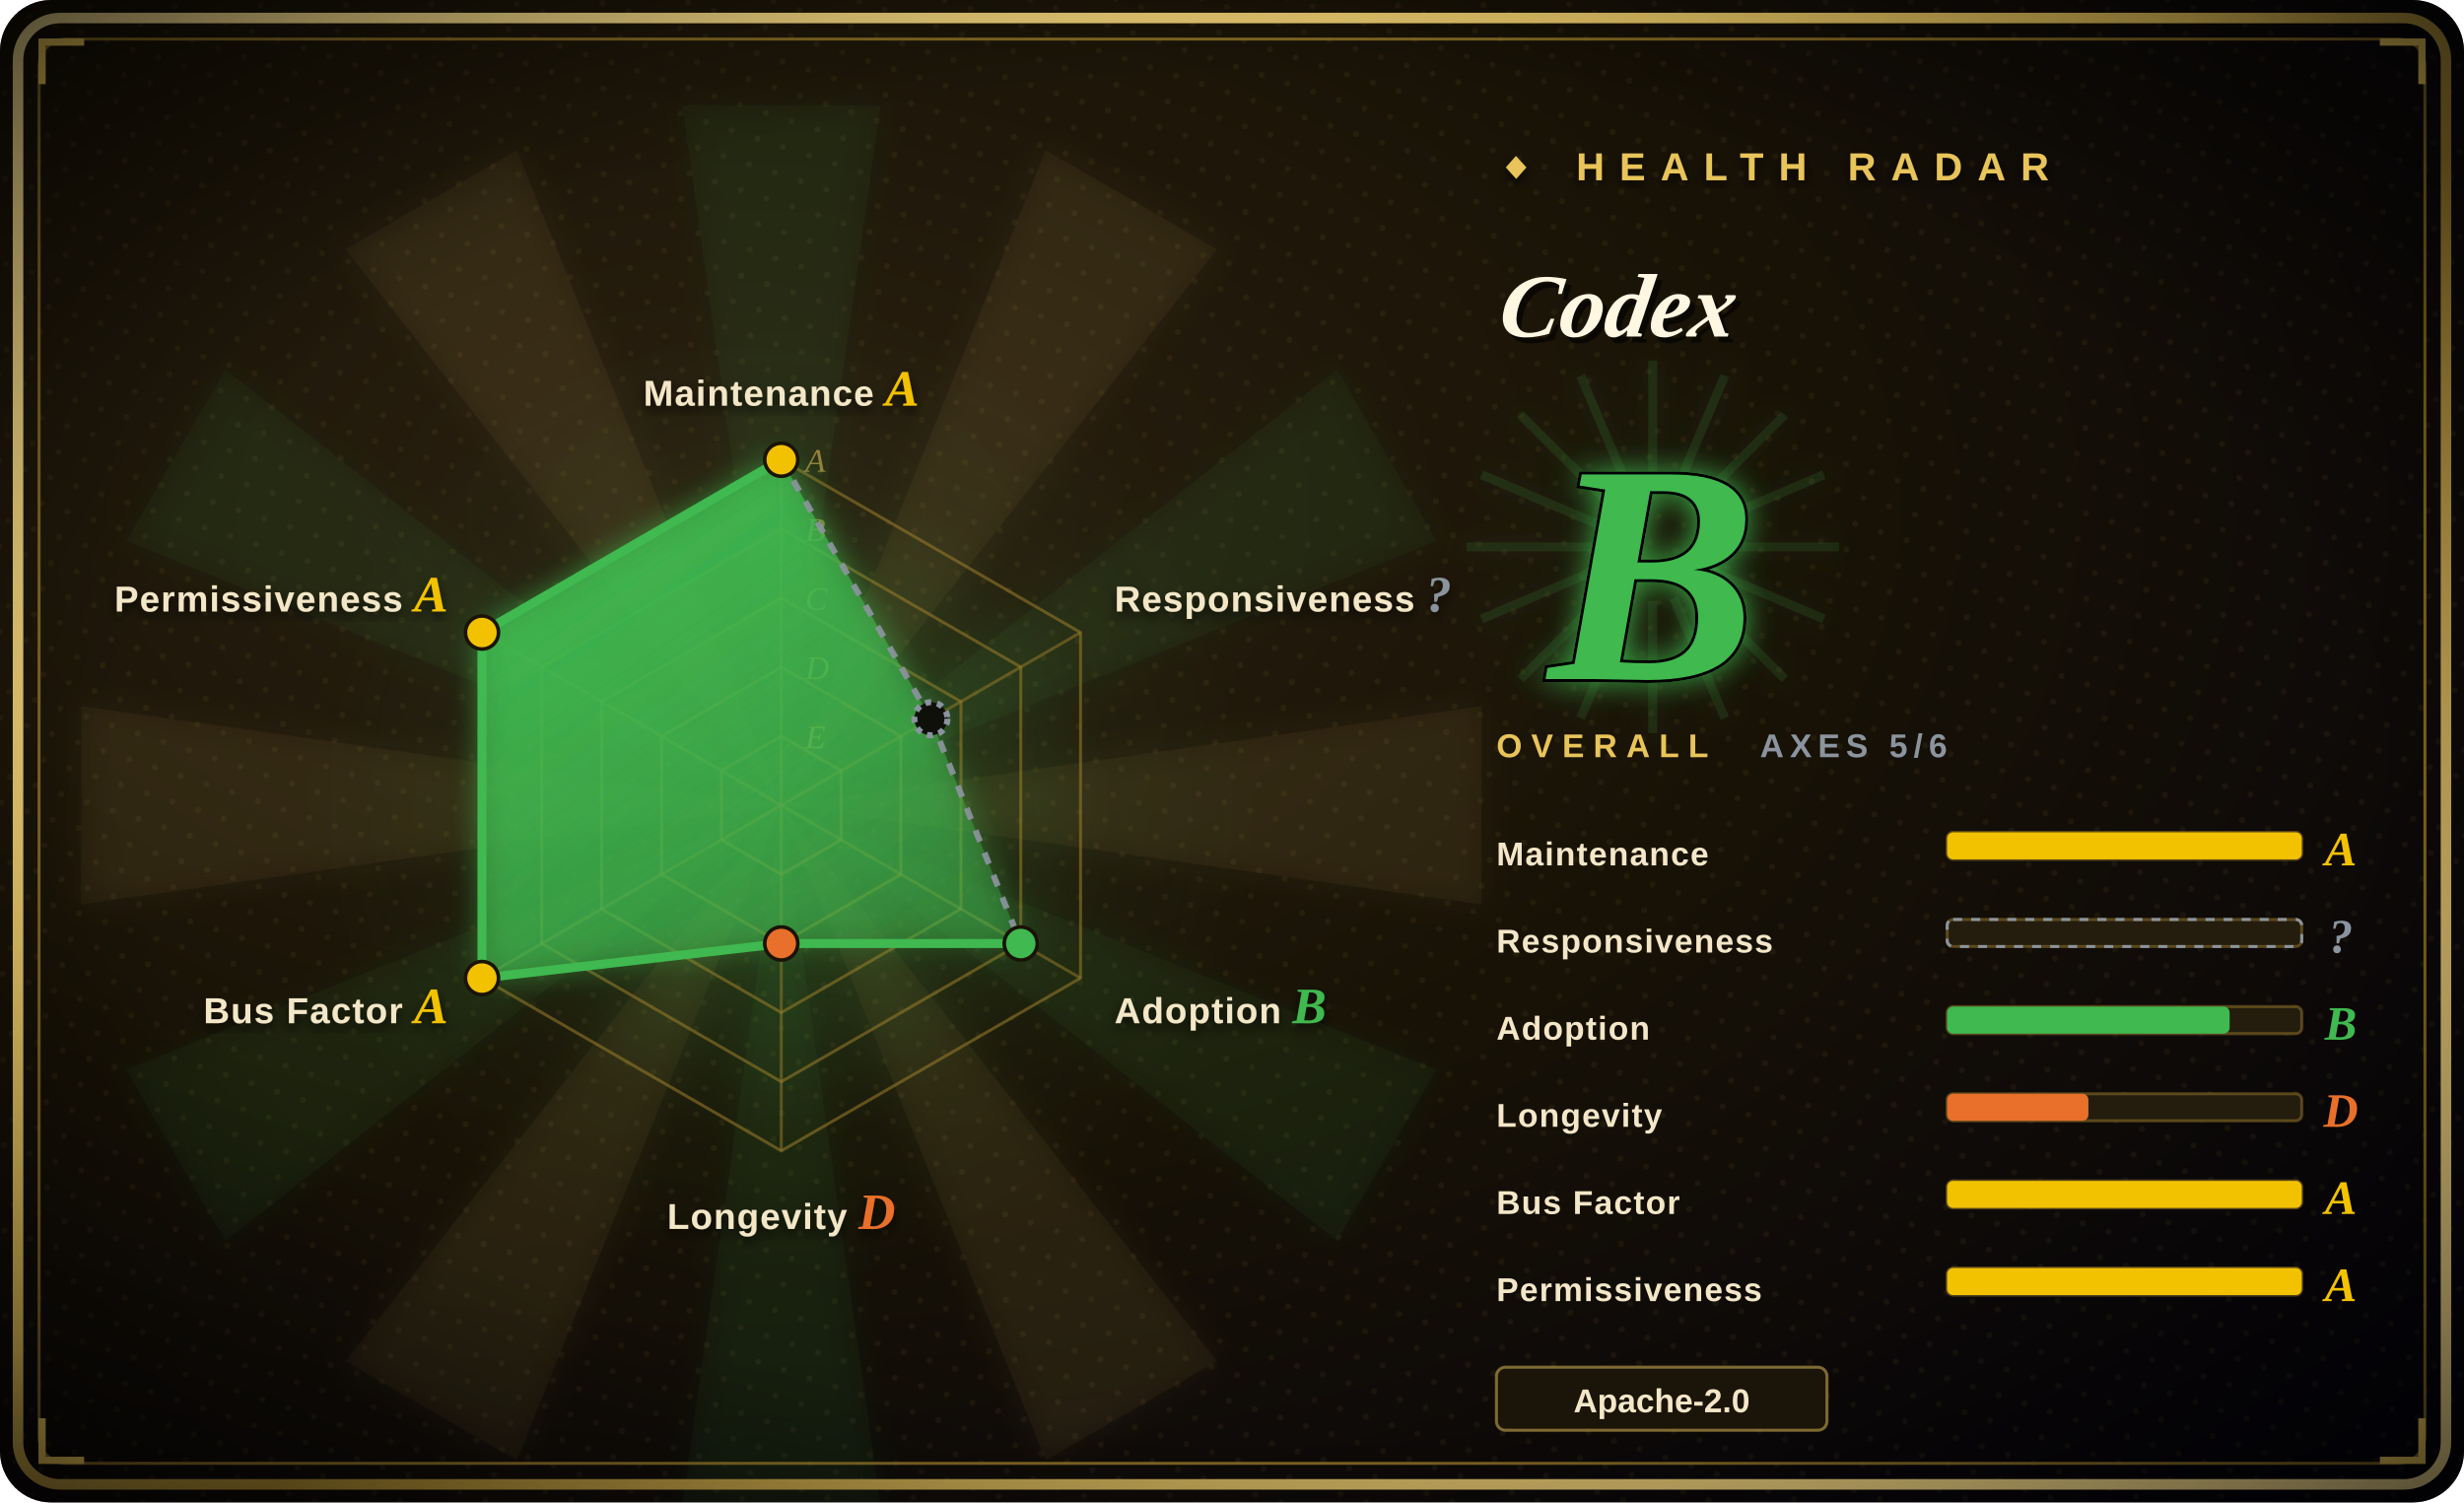
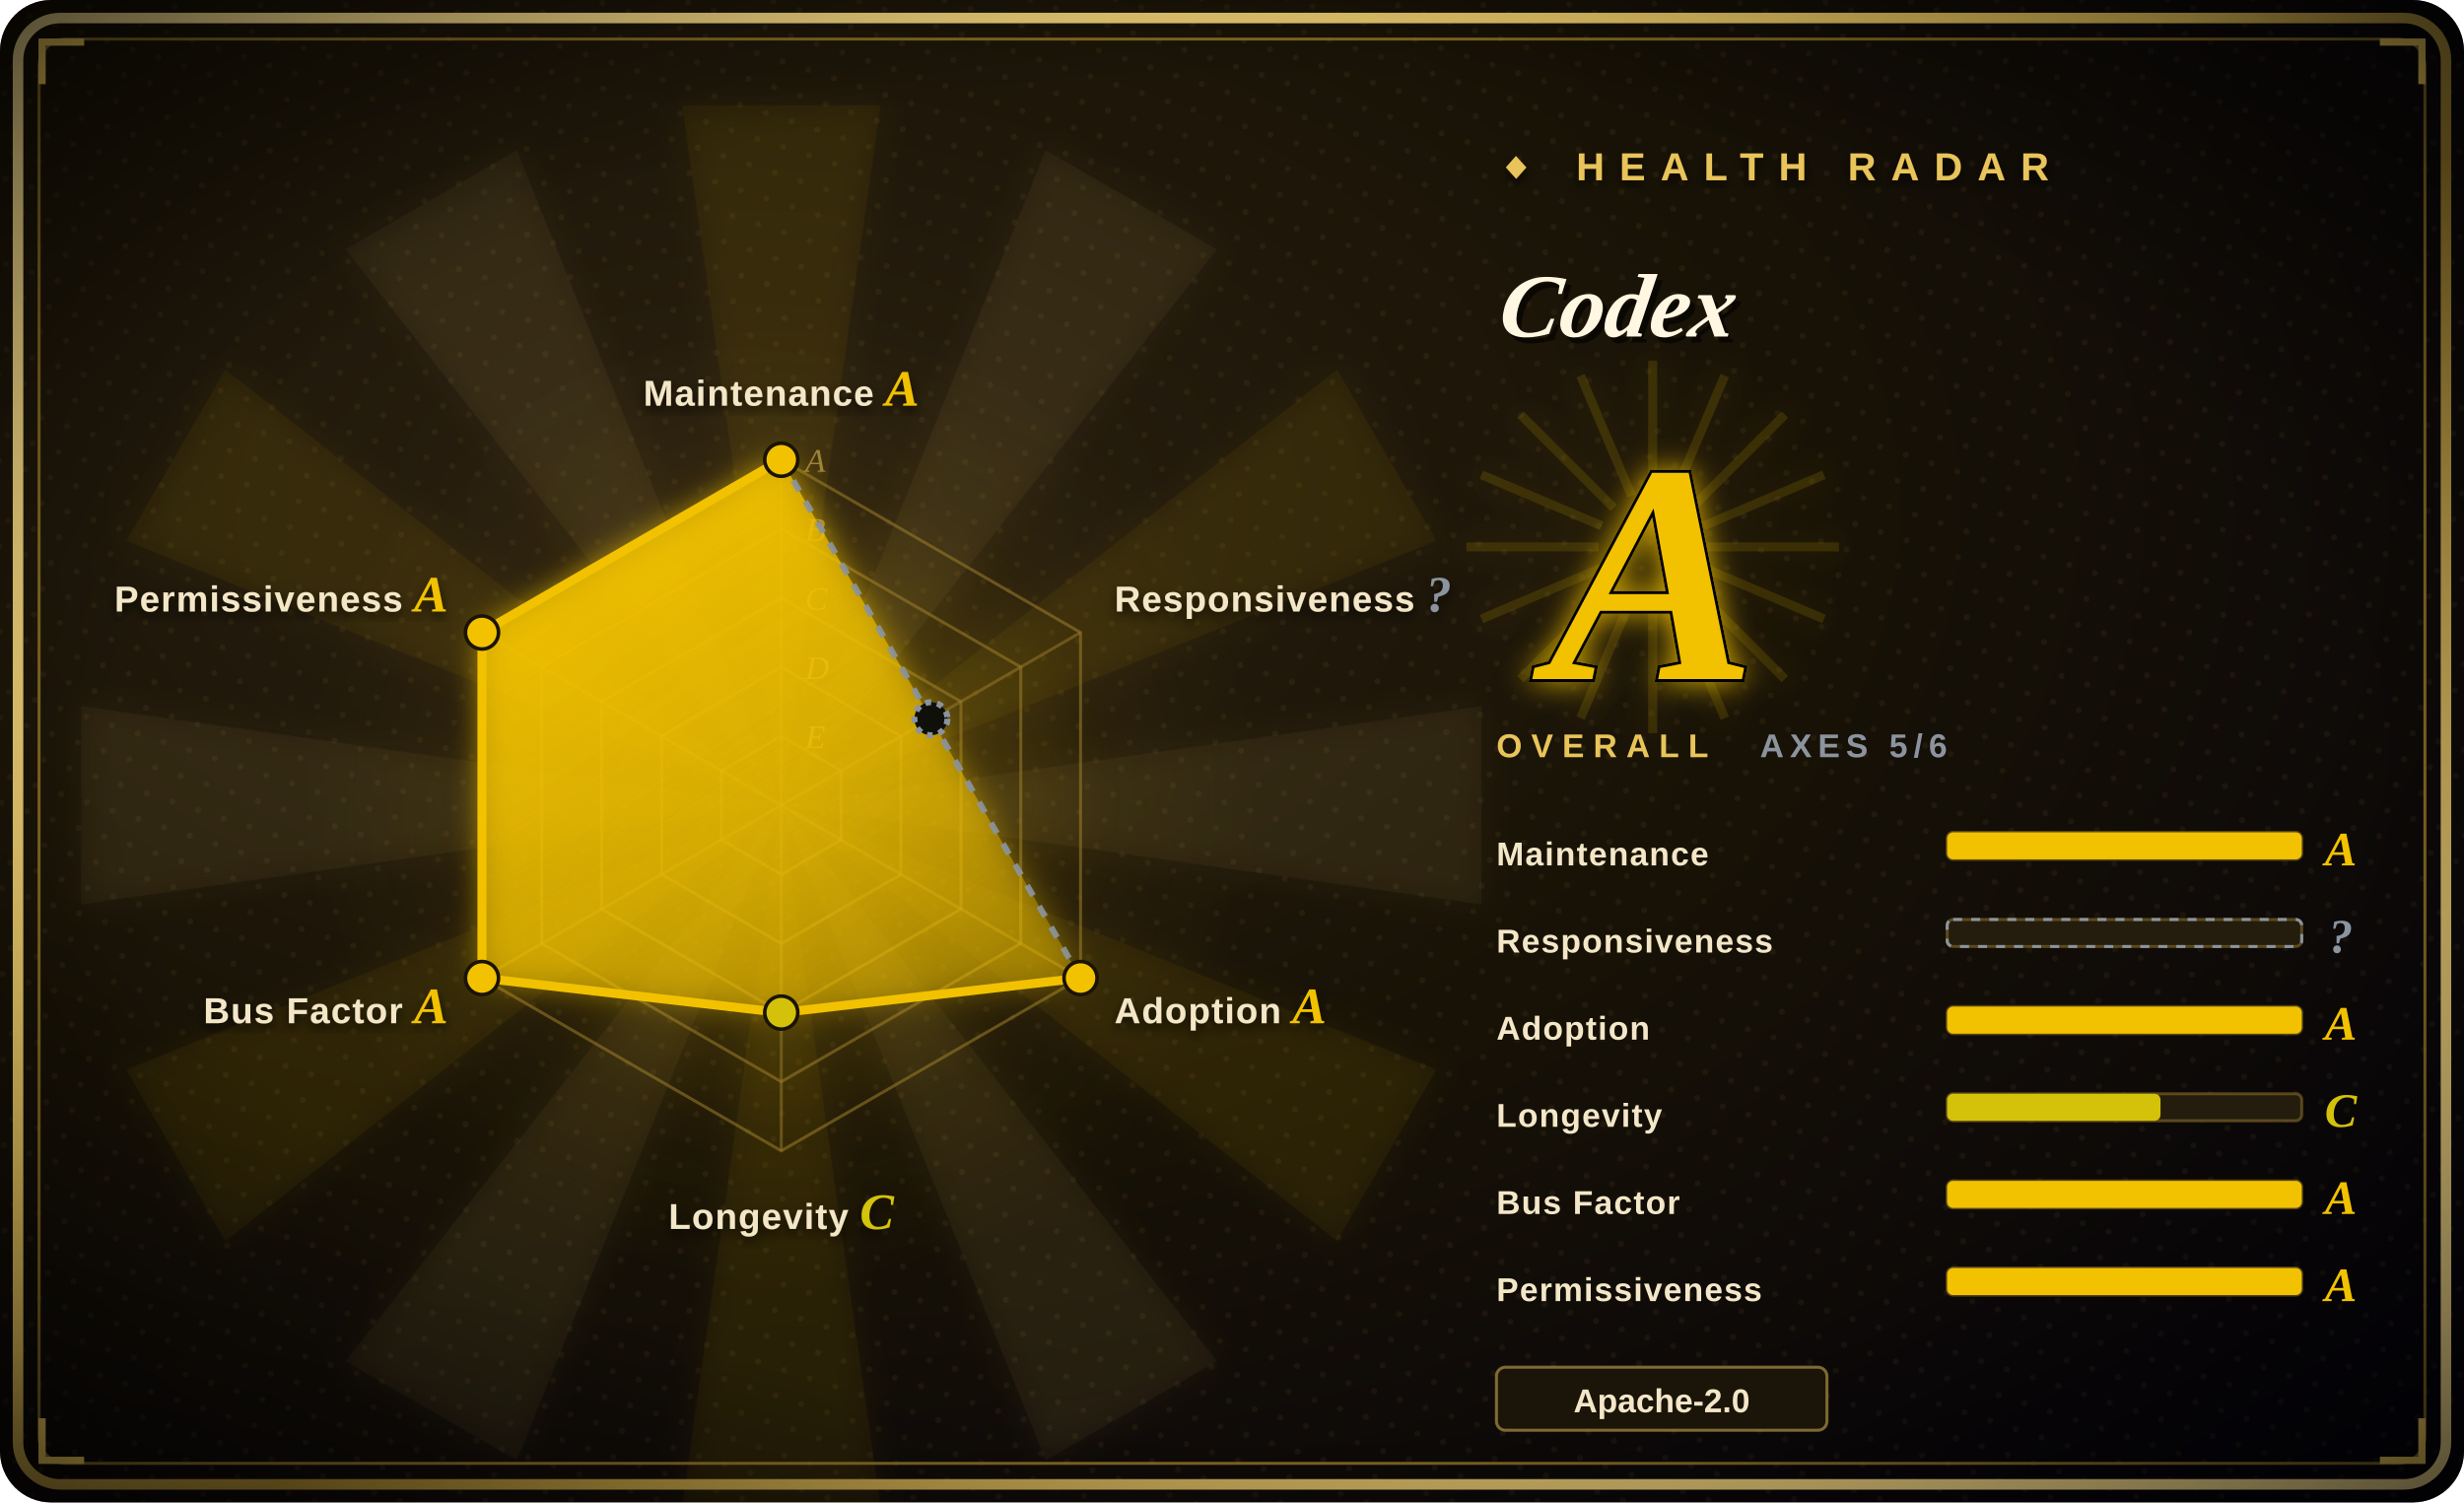
<svg xmlns="http://www.w3.org/2000/svg" width="820" height="500" viewBox="0 0 820 500">
  <defs>
    <radialGradient id="bg" cx="30%" cy="34%" r="90%">
      <stop offset="0%" stop-color="#2a2010" />
      <stop offset="48%" stop-color="#181206" />
      <stop offset="100%" stop-color="#05030a" />
    </radialGradient>
    <radialGradient id="vig" cx="50%" cy="50%" r="72%">
      <stop offset="62%" stop-color="#000000" stop-opacity="0" />
      <stop offset="100%" stop-color="#000000" stop-opacity="0.72" />
    </radialGradient>
    <linearGradient id="frame" x1="0" y1="0" x2="1" y2="1">
      <stop offset="0%" stop-color="#f6dd92" />
      <stop offset="45%" stop-color="#E8C45A" />
      <stop offset="55%" stop-color="#9c7d2a" />
      <stop offset="100%" stop-color="#f6dd92" />
    </linearGradient>
    <linearGradient id="poly" x1="0" y1="0" x2="0.7" y2="1">
-       <stop offset="0%" stop-color="#3FB950" stop-opacity="0.92" />
-       <stop offset="100%" stop-color="#3FB950" stop-opacity="0.34" />
+       <stop offset="0%" stop-color="#F2C200" stop-opacity="0.92" />
+       <stop offset="100%" stop-color="#F2C200" stop-opacity="0.34" />
    </linearGradient>
    <radialGradient id="halo" cx="50%" cy="50%" r="50%">
-       <stop offset="0%" stop-color="#3FB950" stop-opacity="0.34" />
-       <stop offset="68%" stop-color="#3FB950" stop-opacity="0.04" />
-       <stop offset="100%" stop-color="#3FB950" stop-opacity="0" />
+       <stop offset="0%" stop-color="#F2C200" stop-opacity="0.34" />
+       <stop offset="68%" stop-color="#F2C200" stop-opacity="0.04" />
+       <stop offset="100%" stop-color="#F2C200" stop-opacity="0" />
    </radialGradient>
    <filter id="glow" x="-60%" y="-60%" width="220%" height="220%">
      <feGaussianBlur stdDeviation="5" result="b" />
      <feMerge>
        <feMergeNode in="b" />
        <feMergeNode in="SourceGraphic" />
      </feMerge>
    </filter>
    <filter id="soft" x="-30%" y="-30%" width="160%" height="160%">
      <feDropShadow dx="0" dy="2" stdDeviation="2" flood-color="#000" flood-opacity="0.7" />
    </filter>
    <pattern id="halftone" width="9" height="9" patternUnits="userSpaceOnUse" patternTransform="rotate(18)">
      <circle cx="2" cy="2" r="1" fill="#E8C45A" fill-opacity="0.06" />
    </pattern>
  </defs>
  <rect width="820" height="500" rx="17" fill="url(#bg)" />
  <rect width="820" height="500" rx="17" fill="url(#halftone)" />
  <g opacity="0.5" filter="url(#glow)">
    <path d="M260,268 L493,235 L493,301 Z" fill="#E8C45A" fill-opacity="0.10" />
-     <path d="M260,268 L478,356 L445,413 Z" fill="#3FB950" fill-opacity="0.10" />
+     <path d="M260,268 L478,356 L445,413 Z" fill="#F2C200" fill-opacity="0.10" />
    <path d="M260,268 L405,453 L348,486 Z" fill="#E8C45A" fill-opacity="0.10" />
-     <path d="M260,268 L293,501 L227,501 Z" fill="#3FB950" fill-opacity="0.10" />
+     <path d="M260,268 L293,501 L227,501 Z" fill="#F2C200" fill-opacity="0.10" />
    <path d="M260,268 L172,486 L115,453 Z" fill="#E8C45A" fill-opacity="0.10" />
-     <path d="M260,268 L75,413 L42,356 Z" fill="#3FB950" fill-opacity="0.10" />
+     <path d="M260,268 L75,413 L42,356 Z" fill="#F2C200" fill-opacity="0.10" />
    <path d="M260,268 L27,301 L27,235 Z" fill="#E8C45A" fill-opacity="0.10" />
-     <path d="M260,268 L42,180 L75,123 Z" fill="#3FB950" fill-opacity="0.10" />
+     <path d="M260,268 L42,180 L75,123 Z" fill="#F2C200" fill-opacity="0.10" />
    <path d="M260,268 L115,83 L172,50 Z" fill="#E8C45A" fill-opacity="0.10" />
-     <path d="M260,268 L227,35 L293,35 Z" fill="#3FB950" fill-opacity="0.10" />
+     <path d="M260,268 L227,35 L293,35 Z" fill="#F2C200" fill-opacity="0.10" />
    <path d="M260,268 L348,50 L405,83 Z" fill="#E8C45A" fill-opacity="0.10" />
-     <path d="M260,268 L445,123 L478,180 Z" fill="#3FB950" fill-opacity="0.10" />
+     <path d="M260,268 L445,123 L478,180 Z" fill="#F2C200" fill-opacity="0.10" />
  </g>
  <circle cx="260" cy="268" r="161" fill="url(#halo)" />
  <rect x="6" y="6" width="808" height="488" rx="14" fill="none" stroke="url(#frame)" stroke-width="3.5" />
  <rect x="13" y="13" width="794" height="474" rx="9" fill="none" stroke="#9c7d2a" stroke-width="1" stroke-opacity="0.8" />
  <path d="M14,28 L14,14 L28,14" fill="none" stroke="#E8C45A" stroke-width="2.4" />
  <path d="M806,28 L806,14 L792,14" fill="none" stroke="#E8C45A" stroke-width="2.4" />
  <path d="M14,472 L14,486 L28,486" fill="none" stroke="#E8C45A" stroke-width="2.4" />
  <path d="M806,472 L806,486 L792,486" fill="none" stroke="#E8C45A" stroke-width="2.4" />
  <rect width="820" height="500" rx="17" fill="url(#vig)" />
  <polygon points="260.0,153.0 359.6,210.5 359.6,325.5 260.0,383.0 160.4,325.5 160.4,210.5" fill="none" stroke="#9c7d2a" stroke-opacity="0.55" stroke-width="1" />
  <polygon points="260.0,176.0 339.7,222.0 339.7,314.0 260.0,360.0 180.3,314.0 180.3,222.0" fill="none" stroke="#9c7d2a" stroke-opacity="0.55" stroke-width="1" />
  <polygon points="260.0,199.0 319.8,233.5 319.8,302.5 260.0,337.0 200.2,302.5 200.2,233.5" fill="none" stroke="#9c7d2a" stroke-opacity="0.55" stroke-width="1" />
  <polygon points="260.0,222.0 299.8,245.0 299.8,291.0 260.0,314.0 220.2,291.0 220.2,245.0" fill="none" stroke="#9c7d2a" stroke-opacity="0.55" stroke-width="1" />
  <polygon points="260.0,245.0 279.9,256.5 279.9,279.5 260.0,291.0 240.1,279.5 240.1,256.5" fill="none" stroke="#9c7d2a" stroke-opacity="0.55" stroke-width="1" />
  <line x1="260" y1="268" x2="260.0" y2="153.0" stroke="#9c7d2a" stroke-opacity="0.5" stroke-width="1" />
  <line x1="260" y1="268" x2="359.6" y2="210.5" stroke="#9c7d2a" stroke-opacity="0.5" stroke-width="1" />
  <line x1="260" y1="268" x2="359.6" y2="325.5" stroke="#9c7d2a" stroke-opacity="0.5" stroke-width="1" />
  <line x1="260" y1="268" x2="260.0" y2="383.0" stroke="#9c7d2a" stroke-opacity="0.5" stroke-width="1" />
  <line x1="260" y1="268" x2="160.4" y2="325.5" stroke="#9c7d2a" stroke-opacity="0.5" stroke-width="1" />
  <line x1="260" y1="268" x2="160.4" y2="210.5" stroke="#9c7d2a" stroke-opacity="0.5" stroke-width="1" />
  <text x="268" y="157.0" font-size="11" font-style="italic" fill="#E8C45A" fill-opacity="0.55" font-family="'Georgia','Times New Roman',serif">A</text>
  <text x="268" y="180.0" font-size="11" font-style="italic" fill="#E8C45A" fill-opacity="0.55" font-family="'Georgia','Times New Roman',serif">B</text>
  <text x="268" y="203.0" font-size="11" font-style="italic" fill="#E8C45A" fill-opacity="0.55" font-family="'Georgia','Times New Roman',serif">C</text>
  <text x="268" y="226.0" font-size="11" font-style="italic" fill="#E8C45A" fill-opacity="0.55" font-family="'Georgia','Times New Roman',serif">D</text>
  <text x="268" y="249.0" font-size="11" font-style="italic" fill="#E8C45A" fill-opacity="0.55" font-family="'Georgia','Times New Roman',serif">E</text>
-   <polygon points="260.0,153.0 309.8,239.2 339.7,314.0 260.0,314.0 160.4,325.5 160.4,210.5" fill="url(#poly)" filter="url(#glow)" />
+   <polygon points="260.0,153.0 309.8,239.2 359.6,325.5 260.0,337.0 160.4,325.5 160.4,210.5" fill="url(#poly)" filter="url(#glow)" />
  <line x1="260.0" y1="153.0" x2="309.8" y2="239.2" stroke="#8B949E" stroke-width="2" stroke-dasharray="4 4" stroke-opacity="0.92" />
-   <line x1="309.8" y1="239.2" x2="339.7" y2="314.0" stroke="#8B949E" stroke-width="2" stroke-dasharray="4 4" stroke-opacity="0.92" />
-   <line x1="339.7" y1="314.0" x2="260.0" y2="314.0" stroke="#3FB950" stroke-width="3" />
-   <line x1="260.0" y1="314.0" x2="160.4" y2="325.5" stroke="#3FB950" stroke-width="3" />
-   <line x1="160.4" y1="325.5" x2="160.4" y2="210.5" stroke="#3FB950" stroke-width="3" />
-   <line x1="160.4" y1="210.5" x2="260.0" y2="153.0" stroke="#3FB950" stroke-width="3" />
+   <line x1="309.8" y1="239.2" x2="359.6" y2="325.5" stroke="#8B949E" stroke-width="2" stroke-dasharray="4 4" stroke-opacity="0.92" />
+   <line x1="359.6" y1="325.5" x2="260.0" y2="337.0" stroke="#F2C200" stroke-width="3" />
+   <line x1="260.0" y1="337.0" x2="160.4" y2="325.5" stroke="#F2C200" stroke-width="3" />
+   <line x1="160.4" y1="325.5" x2="160.4" y2="210.5" stroke="#F2C200" stroke-width="3" />
+   <line x1="160.4" y1="210.5" x2="260.0" y2="153.0" stroke="#F2C200" stroke-width="3" />
  <circle cx="260.0" cy="153.0" r="5.5" fill="#F2C200" stroke="#1a1306" stroke-width="1.2" />
  <circle cx="309.8" cy="239.2" r="5.5" fill="#10100b" stroke="#8B949E" stroke-width="2" stroke-dasharray="2 2" />
-   <circle cx="339.7" cy="314.0" r="5.5" fill="#3FB950" stroke="#1a1306" stroke-width="1.2" />
-   <circle cx="260.0" cy="314.0" r="5.5" fill="#E8702A" stroke="#1a1306" stroke-width="1.2" />
+   <circle cx="359.6" cy="325.5" r="5.5" fill="#F2C200" stroke="#1a1306" stroke-width="1.2" />
+   <circle cx="260.0" cy="337.0" r="5.5" fill="#D4C20A" stroke="#1a1306" stroke-width="1.2" />
  <circle cx="160.4" cy="325.5" r="5.5" fill="#F2C200" stroke="#1a1306" stroke-width="1.2" />
  <circle cx="160.4" cy="210.5" r="5.5" fill="#F2C200" stroke="#1a1306" stroke-width="1.2" />
  <text x="260.0" y="135.0" font-size="12" font-weight="900" fill="#f3e7c8" text-anchor="middle" font-family="'Arial Black','Helvetica Neue',Arial,sans-serif" letter-spacing="0.4" filter="url(#soft)">Maintenance <tspan fill="#F2C200" font-family="'Georgia','Times New Roman',serif" font-style="italic" font-size="17">A</tspan>
  </text>
  <text x="370.9" y="203.5" font-size="12" font-weight="900" fill="#f3e7c8" text-anchor="start" font-family="'Arial Black','Helvetica Neue',Arial,sans-serif" letter-spacing="0.4" filter="url(#soft)">Responsiveness <tspan fill="#8B949E" font-family="'Georgia','Times New Roman',serif" font-style="italic" font-size="17">?</tspan>
  </text>
-   <text x="370.9" y="340.5" font-size="12" font-weight="900" fill="#f3e7c8" text-anchor="start" font-family="'Arial Black','Helvetica Neue',Arial,sans-serif" letter-spacing="0.4" filter="url(#soft)">Adoption <tspan fill="#3FB950" font-family="'Georgia','Times New Roman',serif" font-style="italic" font-size="17">B</tspan>
+   <text x="370.9" y="340.5" font-size="12" font-weight="900" fill="#f3e7c8" text-anchor="start" font-family="'Arial Black','Helvetica Neue',Arial,sans-serif" letter-spacing="0.4" filter="url(#soft)">Adoption <tspan fill="#F2C200" font-family="'Georgia','Times New Roman',serif" font-style="italic" font-size="17">A</tspan>
  </text>
-   <text x="260.0" y="409.0" font-size="12" font-weight="900" fill="#f3e7c8" text-anchor="middle" font-family="'Arial Black','Helvetica Neue',Arial,sans-serif" letter-spacing="0.4" filter="url(#soft)">Longevity <tspan fill="#E8702A" font-family="'Georgia','Times New Roman',serif" font-style="italic" font-size="17">D</tspan>
+   <text x="260.0" y="409.0" font-size="12" font-weight="900" fill="#f3e7c8" text-anchor="middle" font-family="'Arial Black','Helvetica Neue',Arial,sans-serif" letter-spacing="0.4" filter="url(#soft)">Longevity <tspan fill="#D4C20A" font-family="'Georgia','Times New Roman',serif" font-style="italic" font-size="17">C</tspan>
  </text>
  <text x="149.1" y="340.5" font-size="12" font-weight="900" fill="#f3e7c8" text-anchor="end" font-family="'Arial Black','Helvetica Neue',Arial,sans-serif" letter-spacing="0.4" filter="url(#soft)">Bus Factor <tspan fill="#F2C200" font-family="'Georgia','Times New Roman',serif" font-style="italic" font-size="17">A</tspan>
  </text>
  <text x="149.1" y="203.5" font-size="12" font-weight="900" fill="#f3e7c8" text-anchor="end" font-family="'Arial Black','Helvetica Neue',Arial,sans-serif" letter-spacing="0.4" filter="url(#soft)">Permissiveness <tspan fill="#F2C200" font-family="'Georgia','Times New Roman',serif" font-style="italic" font-size="17">A</tspan>
  </text>
  <text x="498" y="60" font-size="13" letter-spacing="5" fill="#E8C45A" font-weight="900" font-family="'Arial Black','Helvetica Neue',Arial,sans-serif" filter="url(#soft)">◆ HEALTH RADAR</text>
  <g transform="translate(498,112) skewX(-9)">
    <text x="2" y="2" font-size="30" font-weight="900" font-style="italic" fill="#000" fill-opacity="0.6" font-family="'Georgia','Times New Roman',serif">Codex</text>
    <text x="0" y="0" font-size="30" font-weight="900" font-style="italic" fill="#fff7e2" font-family="'Georgia','Times New Roman',serif">Codex</text>
  </g>
  <line x1="498" y1="124" x2="648" y2="124" stroke="url(#frame)" stroke-width="2" />
  <g opacity="0.85" filter="url(#glow)">
-     <line x1="568" y1="182" x2="612" y2="182" stroke="#3FB950" stroke-opacity="0.16" stroke-width="3" />
-     <line x1="567" y1="189" x2="607" y2="206" stroke="#3FB950" stroke-opacity="0.16" stroke-width="3" />
-     <line x1="563" y1="195" x2="594" y2="226" stroke="#3FB950" stroke-opacity="0.16" stroke-width="3" />
-     <line x1="557" y1="199" x2="574" y2="239" stroke="#3FB950" stroke-opacity="0.16" stroke-width="3" />
-     <line x1="550" y1="200" x2="550" y2="244" stroke="#3FB950" stroke-opacity="0.16" stroke-width="3" />
-     <line x1="543" y1="199" x2="526" y2="239" stroke="#3FB950" stroke-opacity="0.16" stroke-width="3" />
-     <line x1="537" y1="195" x2="506" y2="226" stroke="#3FB950" stroke-opacity="0.16" stroke-width="3" />
-     <line x1="533" y1="189" x2="493" y2="206" stroke="#3FB950" stroke-opacity="0.16" stroke-width="3" />
-     <line x1="532" y1="182" x2="488" y2="182" stroke="#3FB950" stroke-opacity="0.16" stroke-width="3" />
-     <line x1="533" y1="175" x2="493" y2="158" stroke="#3FB950" stroke-opacity="0.16" stroke-width="3" />
-     <line x1="537" y1="169" x2="506" y2="138" stroke="#3FB950" stroke-opacity="0.16" stroke-width="3" />
-     <line x1="543" y1="165" x2="526" y2="125" stroke="#3FB950" stroke-opacity="0.16" stroke-width="3" />
-     <line x1="550" y1="164" x2="550" y2="120" stroke="#3FB950" stroke-opacity="0.16" stroke-width="3" />
-     <line x1="557" y1="165" x2="574" y2="125" stroke="#3FB950" stroke-opacity="0.16" stroke-width="3" />
-     <line x1="563" y1="169" x2="594" y2="138" stroke="#3FB950" stroke-opacity="0.16" stroke-width="3" />
-     <line x1="567" y1="175" x2="607" y2="158" stroke="#3FB950" stroke-opacity="0.16" stroke-width="3" />
+     <line x1="568" y1="182" x2="612" y2="182" stroke="#F2C200" stroke-opacity="0.16" stroke-width="3" />
+     <line x1="567" y1="189" x2="607" y2="206" stroke="#F2C200" stroke-opacity="0.16" stroke-width="3" />
+     <line x1="563" y1="195" x2="594" y2="226" stroke="#F2C200" stroke-opacity="0.16" stroke-width="3" />
+     <line x1="557" y1="199" x2="574" y2="239" stroke="#F2C200" stroke-opacity="0.16" stroke-width="3" />
+     <line x1="550" y1="200" x2="550" y2="244" stroke="#F2C200" stroke-opacity="0.16" stroke-width="3" />
+     <line x1="543" y1="199" x2="526" y2="239" stroke="#F2C200" stroke-opacity="0.16" stroke-width="3" />
+     <line x1="537" y1="195" x2="506" y2="226" stroke="#F2C200" stroke-opacity="0.16" stroke-width="3" />
+     <line x1="533" y1="189" x2="493" y2="206" stroke="#F2C200" stroke-opacity="0.16" stroke-width="3" />
+     <line x1="532" y1="182" x2="488" y2="182" stroke="#F2C200" stroke-opacity="0.16" stroke-width="3" />
+     <line x1="533" y1="175" x2="493" y2="158" stroke="#F2C200" stroke-opacity="0.16" stroke-width="3" />
+     <line x1="537" y1="169" x2="506" y2="138" stroke="#F2C200" stroke-opacity="0.16" stroke-width="3" />
+     <line x1="543" y1="165" x2="526" y2="125" stroke="#F2C200" stroke-opacity="0.16" stroke-width="3" />
+     <line x1="550" y1="164" x2="550" y2="120" stroke="#F2C200" stroke-opacity="0.16" stroke-width="3" />
+     <line x1="557" y1="165" x2="574" y2="125" stroke="#F2C200" stroke-opacity="0.16" stroke-width="3" />
+     <line x1="563" y1="169" x2="594" y2="138" stroke="#F2C200" stroke-opacity="0.16" stroke-width="3" />
+     <line x1="567" y1="175" x2="607" y2="158" stroke="#F2C200" stroke-opacity="0.16" stroke-width="3" />
  </g>
-   <text x="550" y="226" font-size="104" font-weight="900" font-style="italic" text-anchor="middle" fill="#3FB950" stroke="#000" stroke-width="2" paint-order="stroke" font-family="'Georgia','Times New Roman',serif" filter="url(#glow)">B</text>
+   <text x="550" y="226" font-size="104" font-weight="900" font-style="italic" text-anchor="middle" fill="#F2C200" stroke="#000" stroke-width="2" paint-order="stroke" font-family="'Georgia','Times New Roman',serif" filter="url(#glow)">A</text>
  <text x="498" y="252" font-size="11" letter-spacing="3" fill="#E8C45A" font-family="'Arial Black','Helvetica Neue',Arial,sans-serif" font-weight="900">OVERALL</text>
  <text x="648" y="252" font-size="11" letter-spacing="2" fill="#8B949E" font-family="'Arial Black','Helvetica Neue',Arial,sans-serif" font-weight="900" text-anchor="end">AXES 5/6</text>
  <text x="498" y="288" font-size="11" font-weight="900" fill="#f3e7c8" font-family="'Arial Black','Helvetica Neue',Arial,sans-serif" letter-spacing="0.4">Maintenance</text>
  <rect x="648" y="277" width="118" height="9" rx="2" fill="#241d0e" stroke="#9c7d2a" stroke-opacity="0.5" />
  <rect x="648" y="277" width="118" height="9" rx="2" fill="#F2C200" />
  <text x="779" y="288" font-size="16" font-weight="900" font-style="italic" fill="#F2C200" font-family="'Georgia','Times New Roman',serif" text-anchor="middle">A</text>
  <text x="498" y="317" font-size="11" font-weight="900" fill="#f3e7c8" font-family="'Arial Black','Helvetica Neue',Arial,sans-serif" letter-spacing="0.4">Responsiveness</text>
  <rect x="648" y="306" width="118" height="9" rx="2" fill="#241d0e" stroke="#9c7d2a" stroke-opacity="0.5" />
  <rect x="648" y="306" width="118" height="9" rx="2" fill="none" stroke="#8B949E" stroke-dasharray="3 3" />
  <text x="779" y="317" font-size="16" font-weight="900" font-style="italic" fill="#8B949E" font-family="'Georgia','Times New Roman',serif" text-anchor="middle">?</text>
  <text x="498" y="346" font-size="11" font-weight="900" fill="#f3e7c8" font-family="'Arial Black','Helvetica Neue',Arial,sans-serif" letter-spacing="0.4">Adoption</text>
  <rect x="648" y="335" width="118" height="9" rx="2" fill="#241d0e" stroke="#9c7d2a" stroke-opacity="0.5" />
-   <rect x="648" y="335" width="94" height="9" rx="2" fill="#3FB950" />
-   <text x="779" y="346" font-size="16" font-weight="900" font-style="italic" fill="#3FB950" font-family="'Georgia','Times New Roman',serif" text-anchor="middle">B</text>
+   <rect x="648" y="335" width="118" height="9" rx="2" fill="#F2C200" />
+   <text x="779" y="346" font-size="16" font-weight="900" font-style="italic" fill="#F2C200" font-family="'Georgia','Times New Roman',serif" text-anchor="middle">A</text>
  <text x="498" y="375" font-size="11" font-weight="900" fill="#f3e7c8" font-family="'Arial Black','Helvetica Neue',Arial,sans-serif" letter-spacing="0.4">Longevity</text>
  <rect x="648" y="364" width="118" height="9" rx="2" fill="#241d0e" stroke="#9c7d2a" stroke-opacity="0.5" />
-   <rect x="648" y="364" width="47" height="9" rx="2" fill="#E8702A" />
-   <text x="779" y="375" font-size="16" font-weight="900" font-style="italic" fill="#E8702A" font-family="'Georgia','Times New Roman',serif" text-anchor="middle">D</text>
+   <rect x="648" y="364" width="71" height="9" rx="2" fill="#D4C20A" />
+   <text x="779" y="375" font-size="16" font-weight="900" font-style="italic" fill="#D4C20A" font-family="'Georgia','Times New Roman',serif" text-anchor="middle">C</text>
  <text x="498" y="404" font-size="11" font-weight="900" fill="#f3e7c8" font-family="'Arial Black','Helvetica Neue',Arial,sans-serif" letter-spacing="0.4">Bus Factor</text>
  <rect x="648" y="393" width="118" height="9" rx="2" fill="#241d0e" stroke="#9c7d2a" stroke-opacity="0.5" />
  <rect x="648" y="393" width="118" height="9" rx="2" fill="#F2C200" />
  <text x="779" y="404" font-size="16" font-weight="900" font-style="italic" fill="#F2C200" font-family="'Georgia','Times New Roman',serif" text-anchor="middle">A</text>
  <text x="498" y="433" font-size="11" font-weight="900" fill="#f3e7c8" font-family="'Arial Black','Helvetica Neue',Arial,sans-serif" letter-spacing="0.4">Permissiveness</text>
  <rect x="648" y="422" width="118" height="9" rx="2" fill="#241d0e" stroke="#9c7d2a" stroke-opacity="0.5" />
  <rect x="648" y="422" width="118" height="9" rx="2" fill="#F2C200" />
  <text x="779" y="433" font-size="16" font-weight="900" font-style="italic" fill="#F2C200" font-family="'Georgia','Times New Roman',serif" text-anchor="middle">A</text>
  <rect x="498" y="455" width="110" height="21" rx="3" fill="#1b1408" stroke="#E8C45A" stroke-opacity="0.5" />
  <text x="553.0" y="470" font-size="11" font-weight="700" fill="#f3e7c8" text-anchor="middle" font-family="'Arial Black','Helvetica Neue',Arial,sans-serif">Apache-2.0</text>
</svg>
